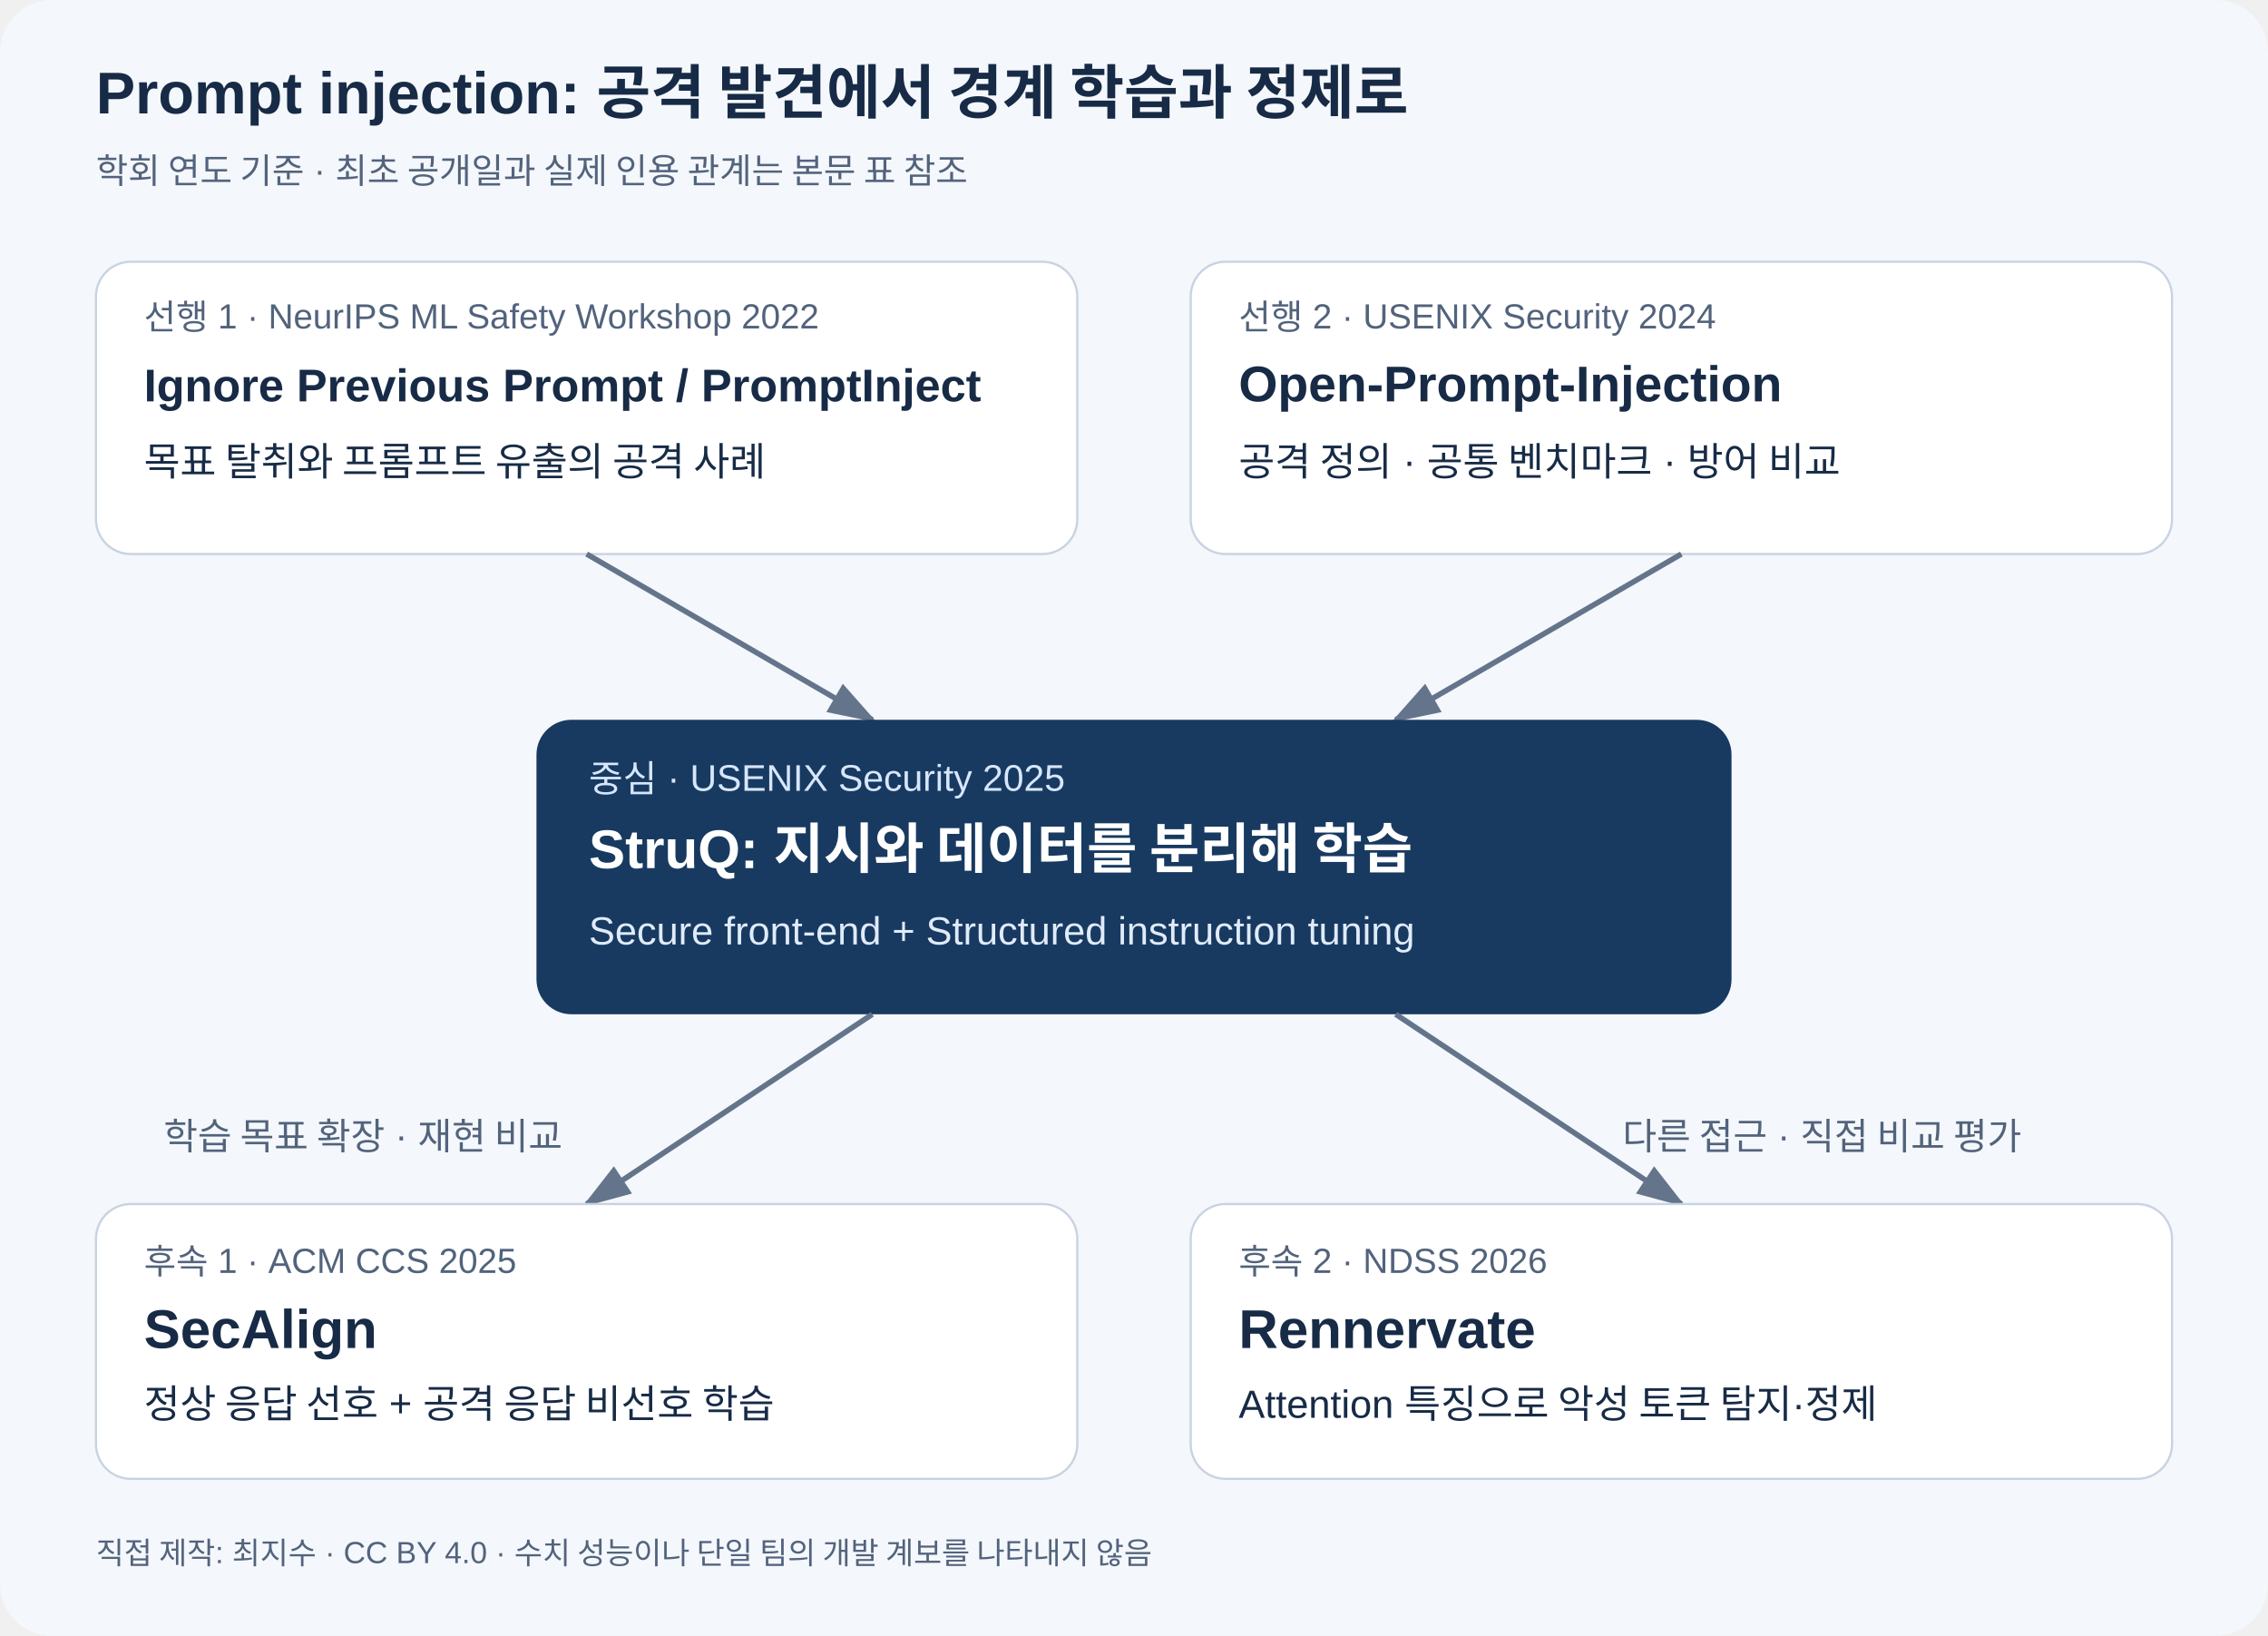
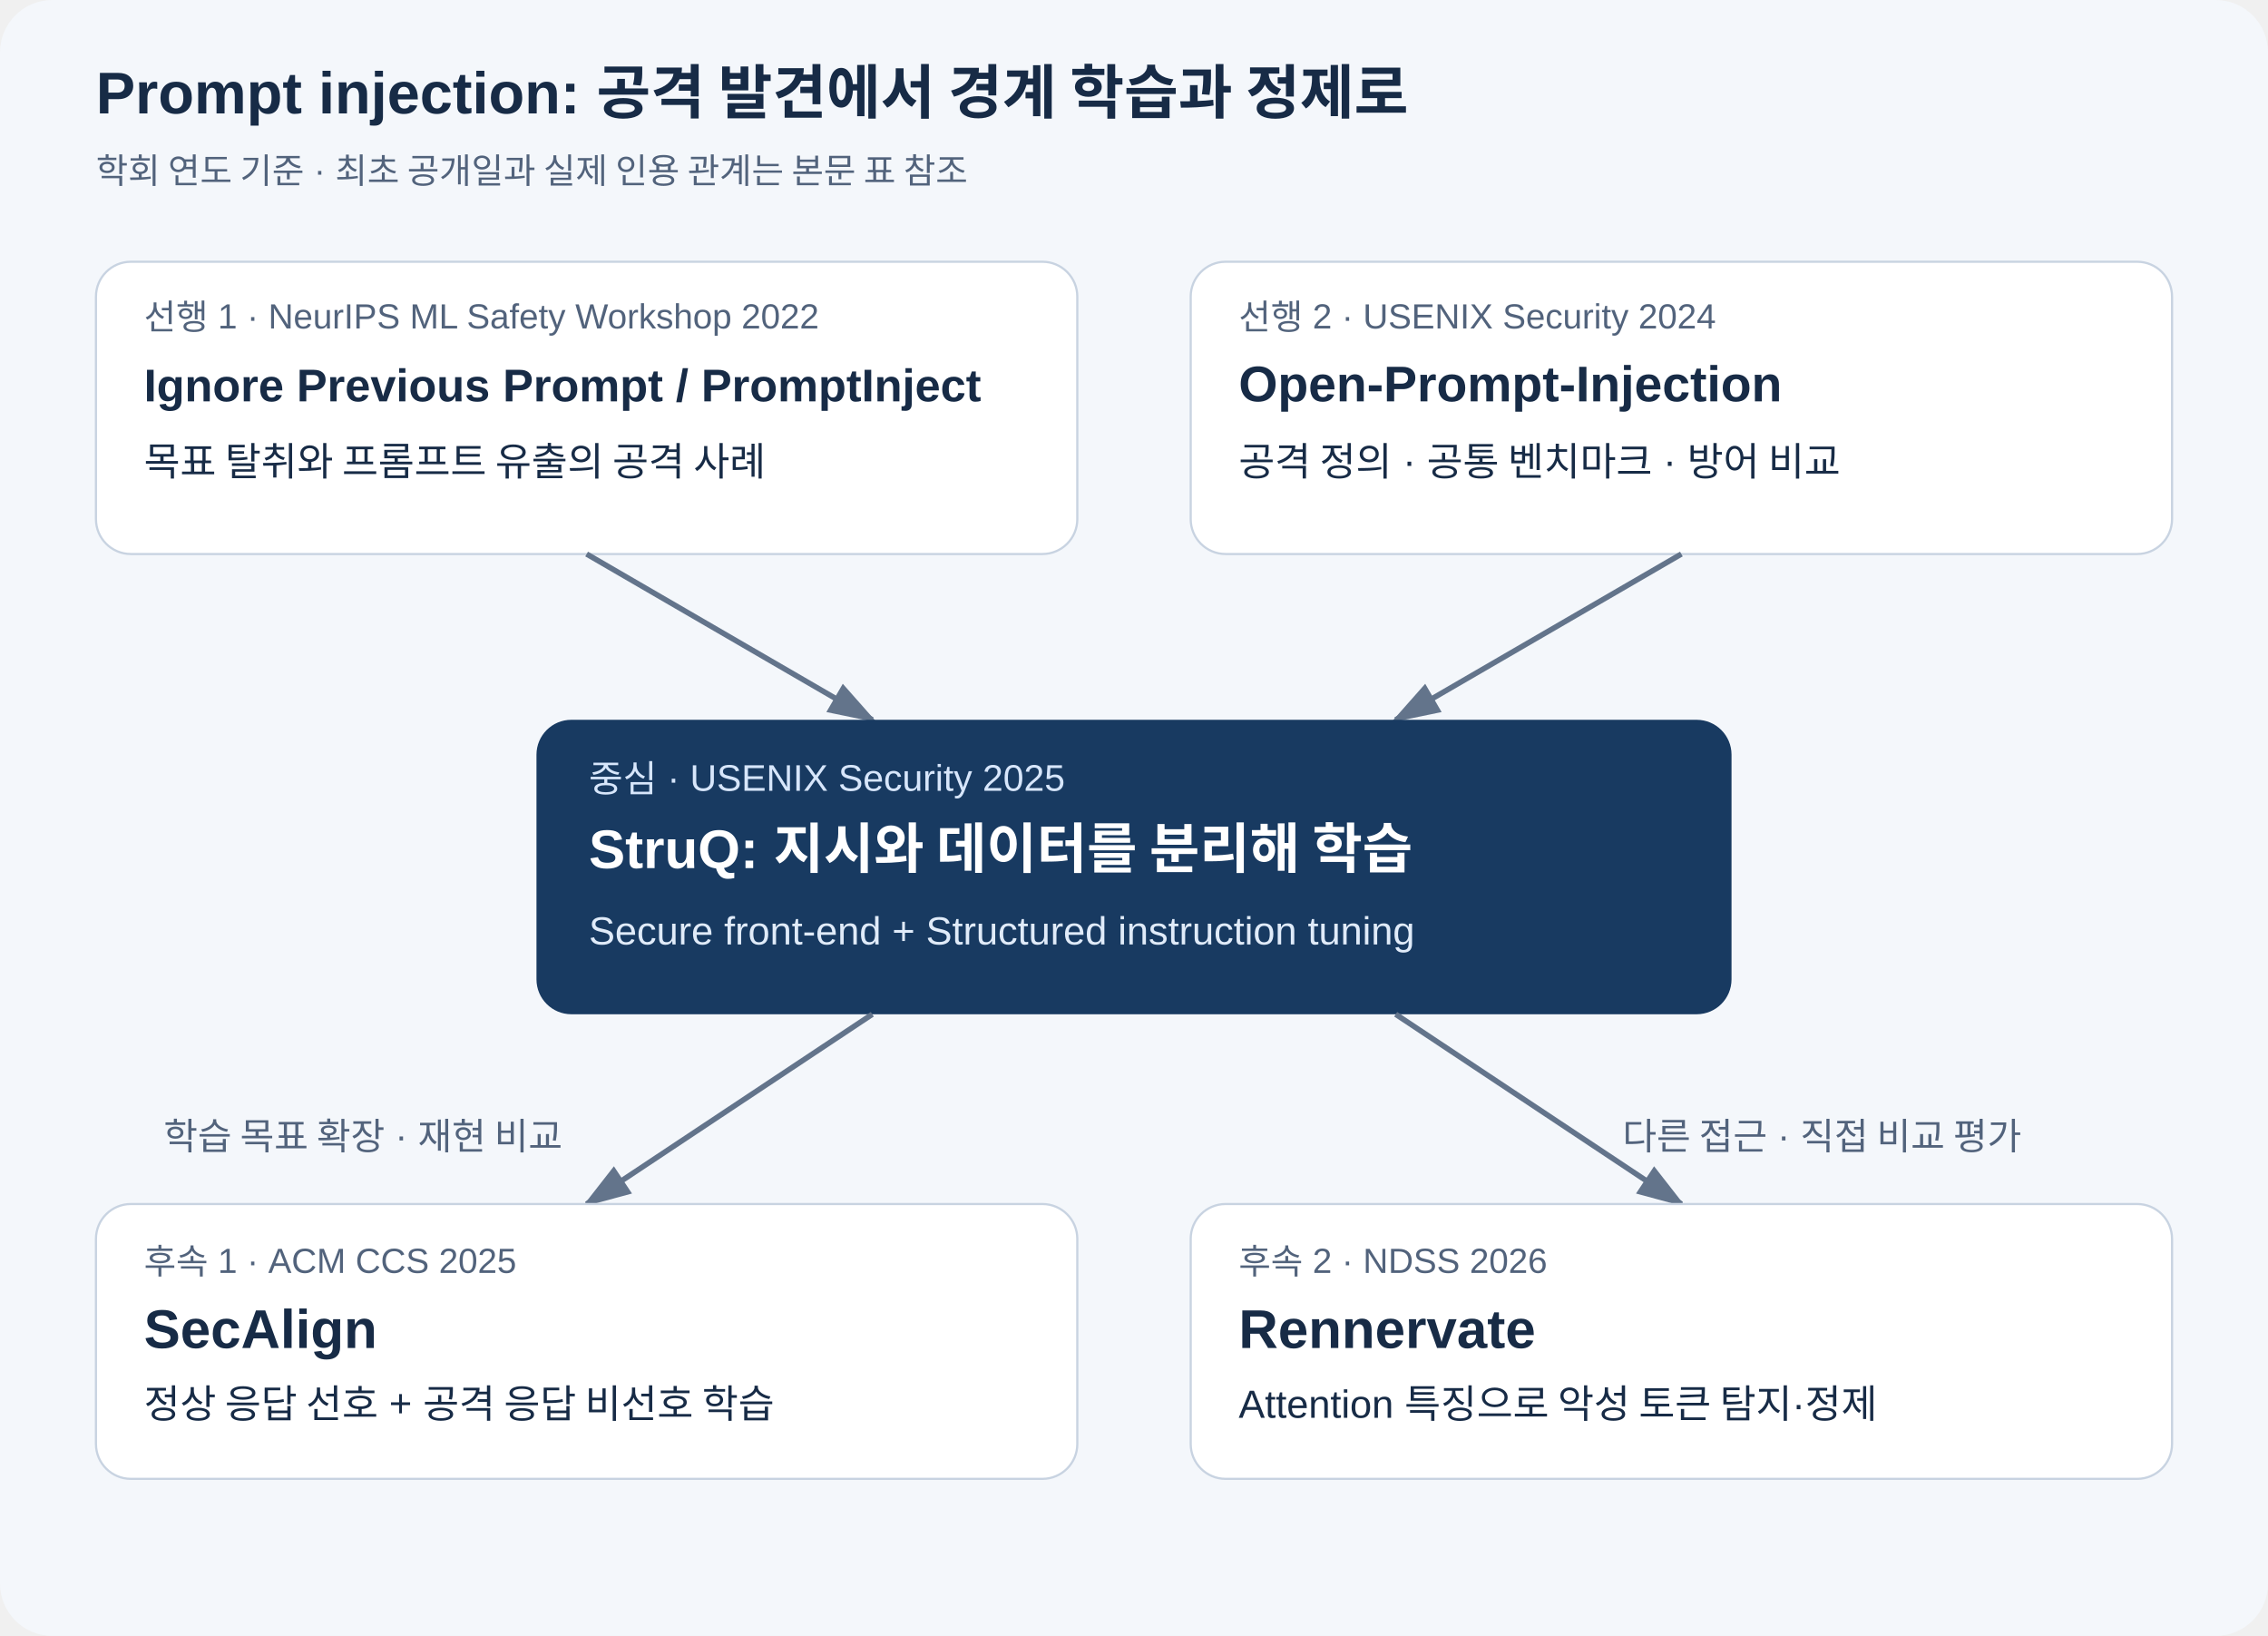
<svg xmlns="http://www.w3.org/2000/svg" width="1040" height="750" viewBox="0 0 1040 750" role="img" aria-labelledby="title desc">
  <defs>
    <marker id="arrow" markerWidth="10" markerHeight="10" refX="8" refY="3" orient="auto">
      <path d="M0,0 L0,6 L9,3 z" fill="#63748b" />
    </marker>
  </defs>
  <rect width="1040" height="750" rx="24" fill="#f4f7fb" />
  <g font-family="Pretendard,Malgun Gothic,Arial,sans-serif" fill="#172b46">
    <text x="44" y="52" font-size="27" font-weight="700">Prompt injection: 공격 발견에서 경계 학습과 정제로</text>
    <text x="44" y="84" font-size="16" fill="#52637c">학회 연도 기준 · 최초 공개일과 실제 인용 관계는 본문 표 참조</text>
    <rect x="44" y="120" width="450" height="134" rx="16" fill="#fff" stroke="#c8d3e1" />
    <text x="66" y="151" font-size="16" fill="#52637c">선행 1 · NeurIPS ML Safety Workshop 2022</text>
    <text x="66" y="184" font-size="21" font-weight="700">Ignore Previous Prompt / PromptInject</text>
    <text x="66" y="218" font-size="18">목표 탈취와 프롬프트 유출의 공격 사례</text>
    <rect x="546" y="120" width="450" height="134" rx="16" fill="#fff" stroke="#c8d3e1" />
    <text x="568" y="151" font-size="16" fill="#52637c">선행 2 · USENIX Security 2024</text>
    <text x="568" y="184" font-size="23" font-weight="700">Open-Prompt-Injection</text>
    <text x="568" y="218" font-size="18">공격 정의 · 공통 벤치마크 · 방어 비교</text>
    <path d="M269 254 L400 330" fill="none" stroke="#63748b" stroke-width="2.5" marker-end="url(#arrow)" />
    <path d="M771 254 L640 330" fill="none" stroke="#63748b" stroke-width="2.5" marker-end="url(#arrow)" />
    <rect x="246" y="330" width="548" height="135" rx="16" fill="#183a61" />
    <text x="270" y="363" font-size="17" fill="#d7e6fb">중심 · USENIX Security 2025</text>
    <text x="270" y="398" font-size="25" font-weight="700" fill="#fff">StruQ: 지시와 데이터를 분리해 학습</text>
    <text x="270" y="433" font-size="18" fill="#e0ebf9">Secure front-end + Structured instruction tuning</text>
    <path d="M400 465 L269 552" fill="none" stroke="#63748b" stroke-width="2.5" marker-end="url(#arrow)" />
    <path d="M640 465 L771 552" fill="none" stroke="#63748b" stroke-width="2.5" marker-end="url(#arrow)" />
    <text x="75" y="527" font-size="17" fill="#52637c">학습 목표 확장 · 재현 비교</text>
    <text x="744" y="527" font-size="17" fill="#52637c">다른 접근 · 직접 비교 평가</text>
    <rect x="44" y="552" width="450" height="126" rx="16" fill="#fff" stroke="#c8d3e1" />
    <text x="66" y="584" font-size="16" fill="#52637c">후속 1 · ACM CCS 2025</text>
    <text x="66" y="618" font-size="25" font-weight="700">SecAlign</text>
    <text x="66" y="650" font-size="18">정상 응답 선호 + 공격 응답 비선호 학습</text>
    <rect x="546" y="552" width="450" height="126" rx="16" fill="#fff" stroke="#c8d3e1" />
    <text x="568" y="584" font-size="16" fill="#52637c">후속 2 · NDSS 2026</text>
    <text x="568" y="618" font-size="25" font-weight="700">Rennervate</text>
    <text x="568" y="650" font-size="18">Attention 특징으로 악성 토큰 탐지·정제</text>
-     <text x="44" y="717" font-size="14" fill="#52637c">직접 제작: 최지수 · CC BY 4.0 · 수치 성능이나 단일 팀의 개발 계보를 나타내지 않음</text>
  </g>
</svg>
